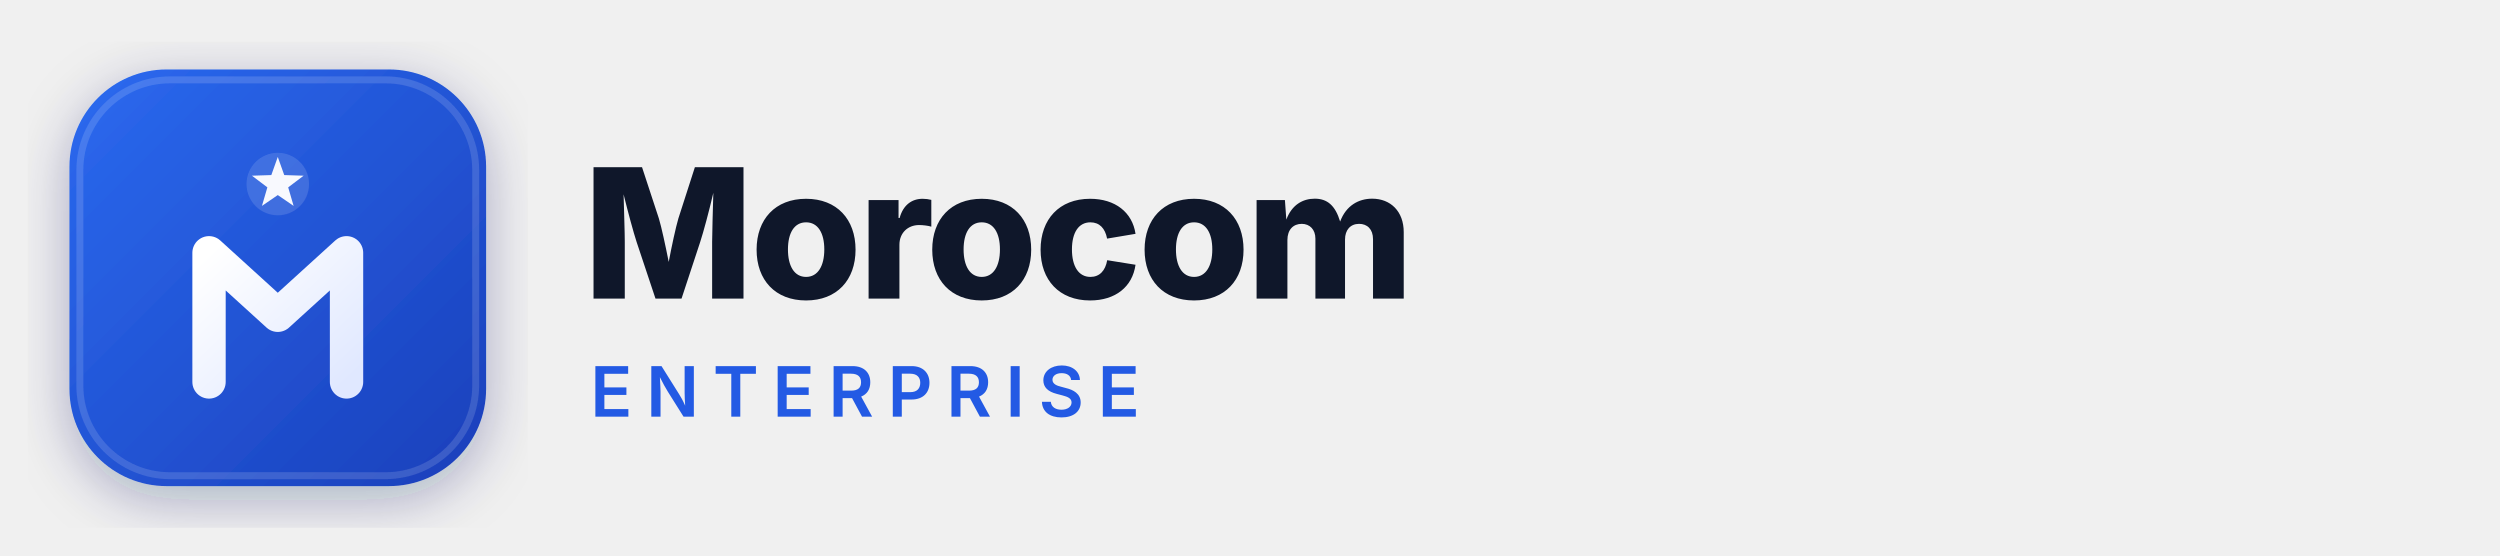
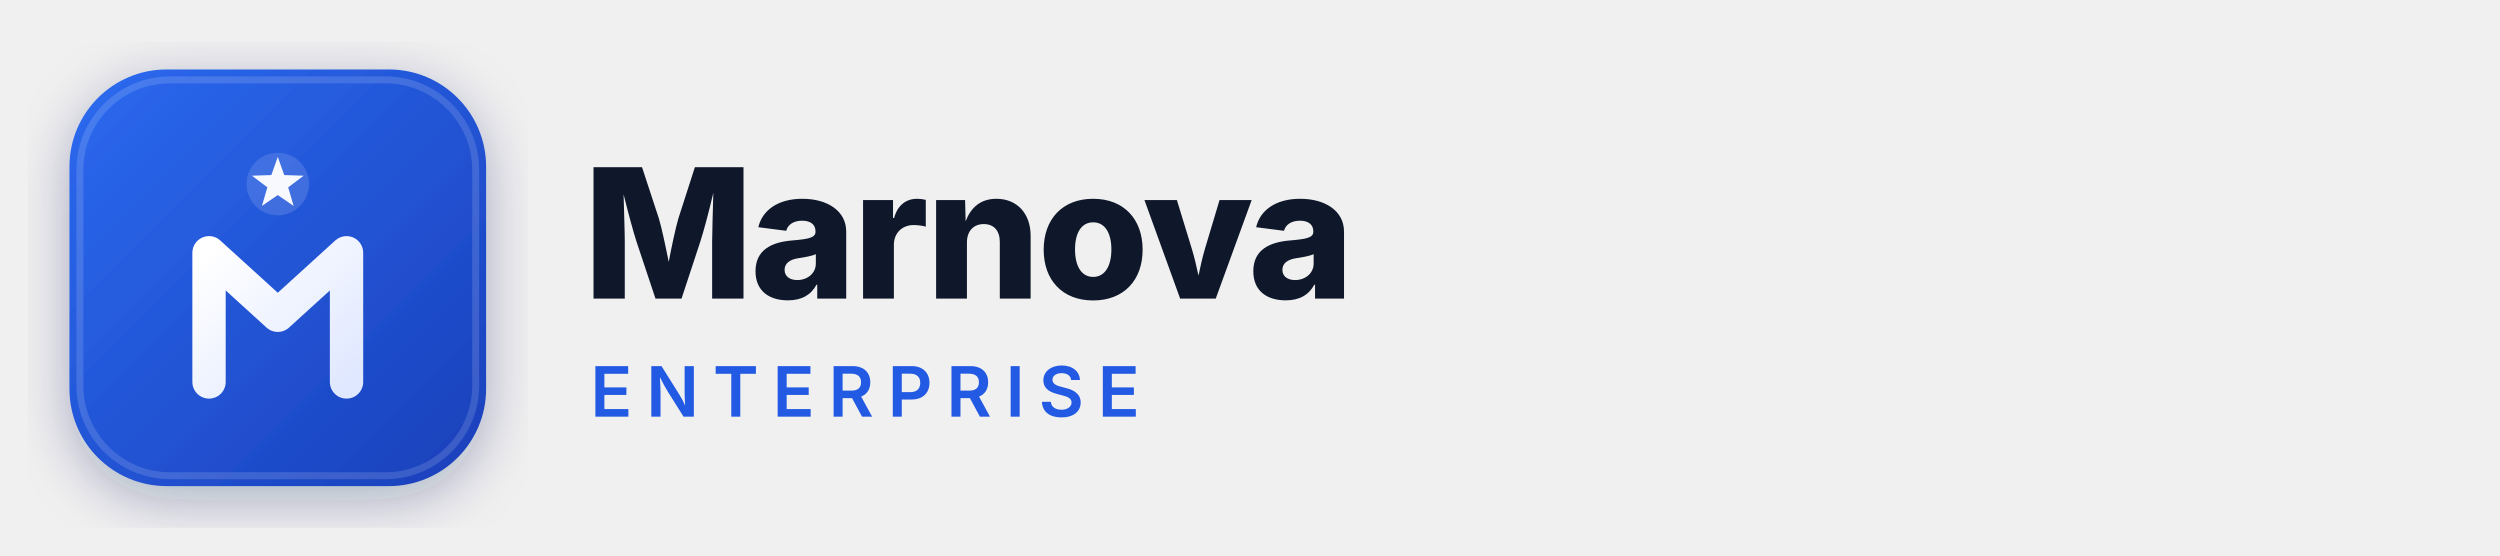
<svg xmlns="http://www.w3.org/2000/svg" viewBox="0 0 360 80">
  <defs>
    <linearGradient id="boIconGrad" x1="0%" y1="0%" x2="100%" y2="100%">
      <stop offset="0%" style="stop-color:#2b6af0;stop-opacity:1" />
      <stop offset="100%" style="stop-color:#1a3fba;stop-opacity:1" />
    </linearGradient>
    <linearGradient id="boRingGrad" x1="0%" y1="0%" x2="100%" y2="100%">
      <stop offset="0%" style="stop-color:#ffffff;stop-opacity:1" />
      <stop offset="100%" style="stop-color:#e0e8ff;stop-opacity:1" />
    </linearGradient>
    <filter id="boShadow">
      <feDropShadow dx="0" dy="2" stdDeviation="4" flood-color="#0a1a5c" flood-opacity="0.30" />
    </filter>
  </defs>
  <g transform="translate(10, 10)" filter="url(#boShadow)">
    <rect x="0" y="0" width="60" height="60" rx="14" ry="14" fill="url(#boIconGrad)" />
    <rect x="1.5" y="1.5" width="57" height="57" rx="13" ry="13" fill="none" stroke="rgba(255,255,255,0.14)" stroke-width="1" />
    <path d="M 20.1,45 L 20.1,26.4 L 30,35.4 L 39.9,26.4 L 39.9,45" fill="none" stroke="url(#boRingGrad)" stroke-width="4.8" stroke-linecap="round" stroke-linejoin="round" />
    <circle cx="30" cy="16.5" r="4.5" fill="rgba(255,255,255,0.13)" />
    <polygon points="30,12.6 30.93,15.21 33.72,15.3 31.5,16.98 32.28,19.65 30,18.09 27.72,19.65 28.5,16.98 26.28,15.3 29.07,15.21" fill="#ffffff" opacity="0.96" />
  </g>
-   <text x="84" y="43" font-family="'Plus Jakarta Sans','Inter','Segoe UI',system-ui,sans-serif" font-size="26" font-weight="800" fill="#0f172a" letter-spacing="-0.5">Morocom</text>
+   <text x="84" y="43" font-family="'Plus Jakarta Sans','Inter','Segoe UI',system-ui,sans-serif" font-size="26" font-weight="800" fill="#0f172a" letter-spacing="-0.5">Marnova</text>
  <text x="85" y="60" font-family="'Plus Jakarta Sans','Inter','Segoe UI',system-ui,sans-serif" font-size="10" font-weight="600" fill="#235ae4" letter-spacing="2" text-transform="uppercase">ENTERPRISE</text>
</svg>
